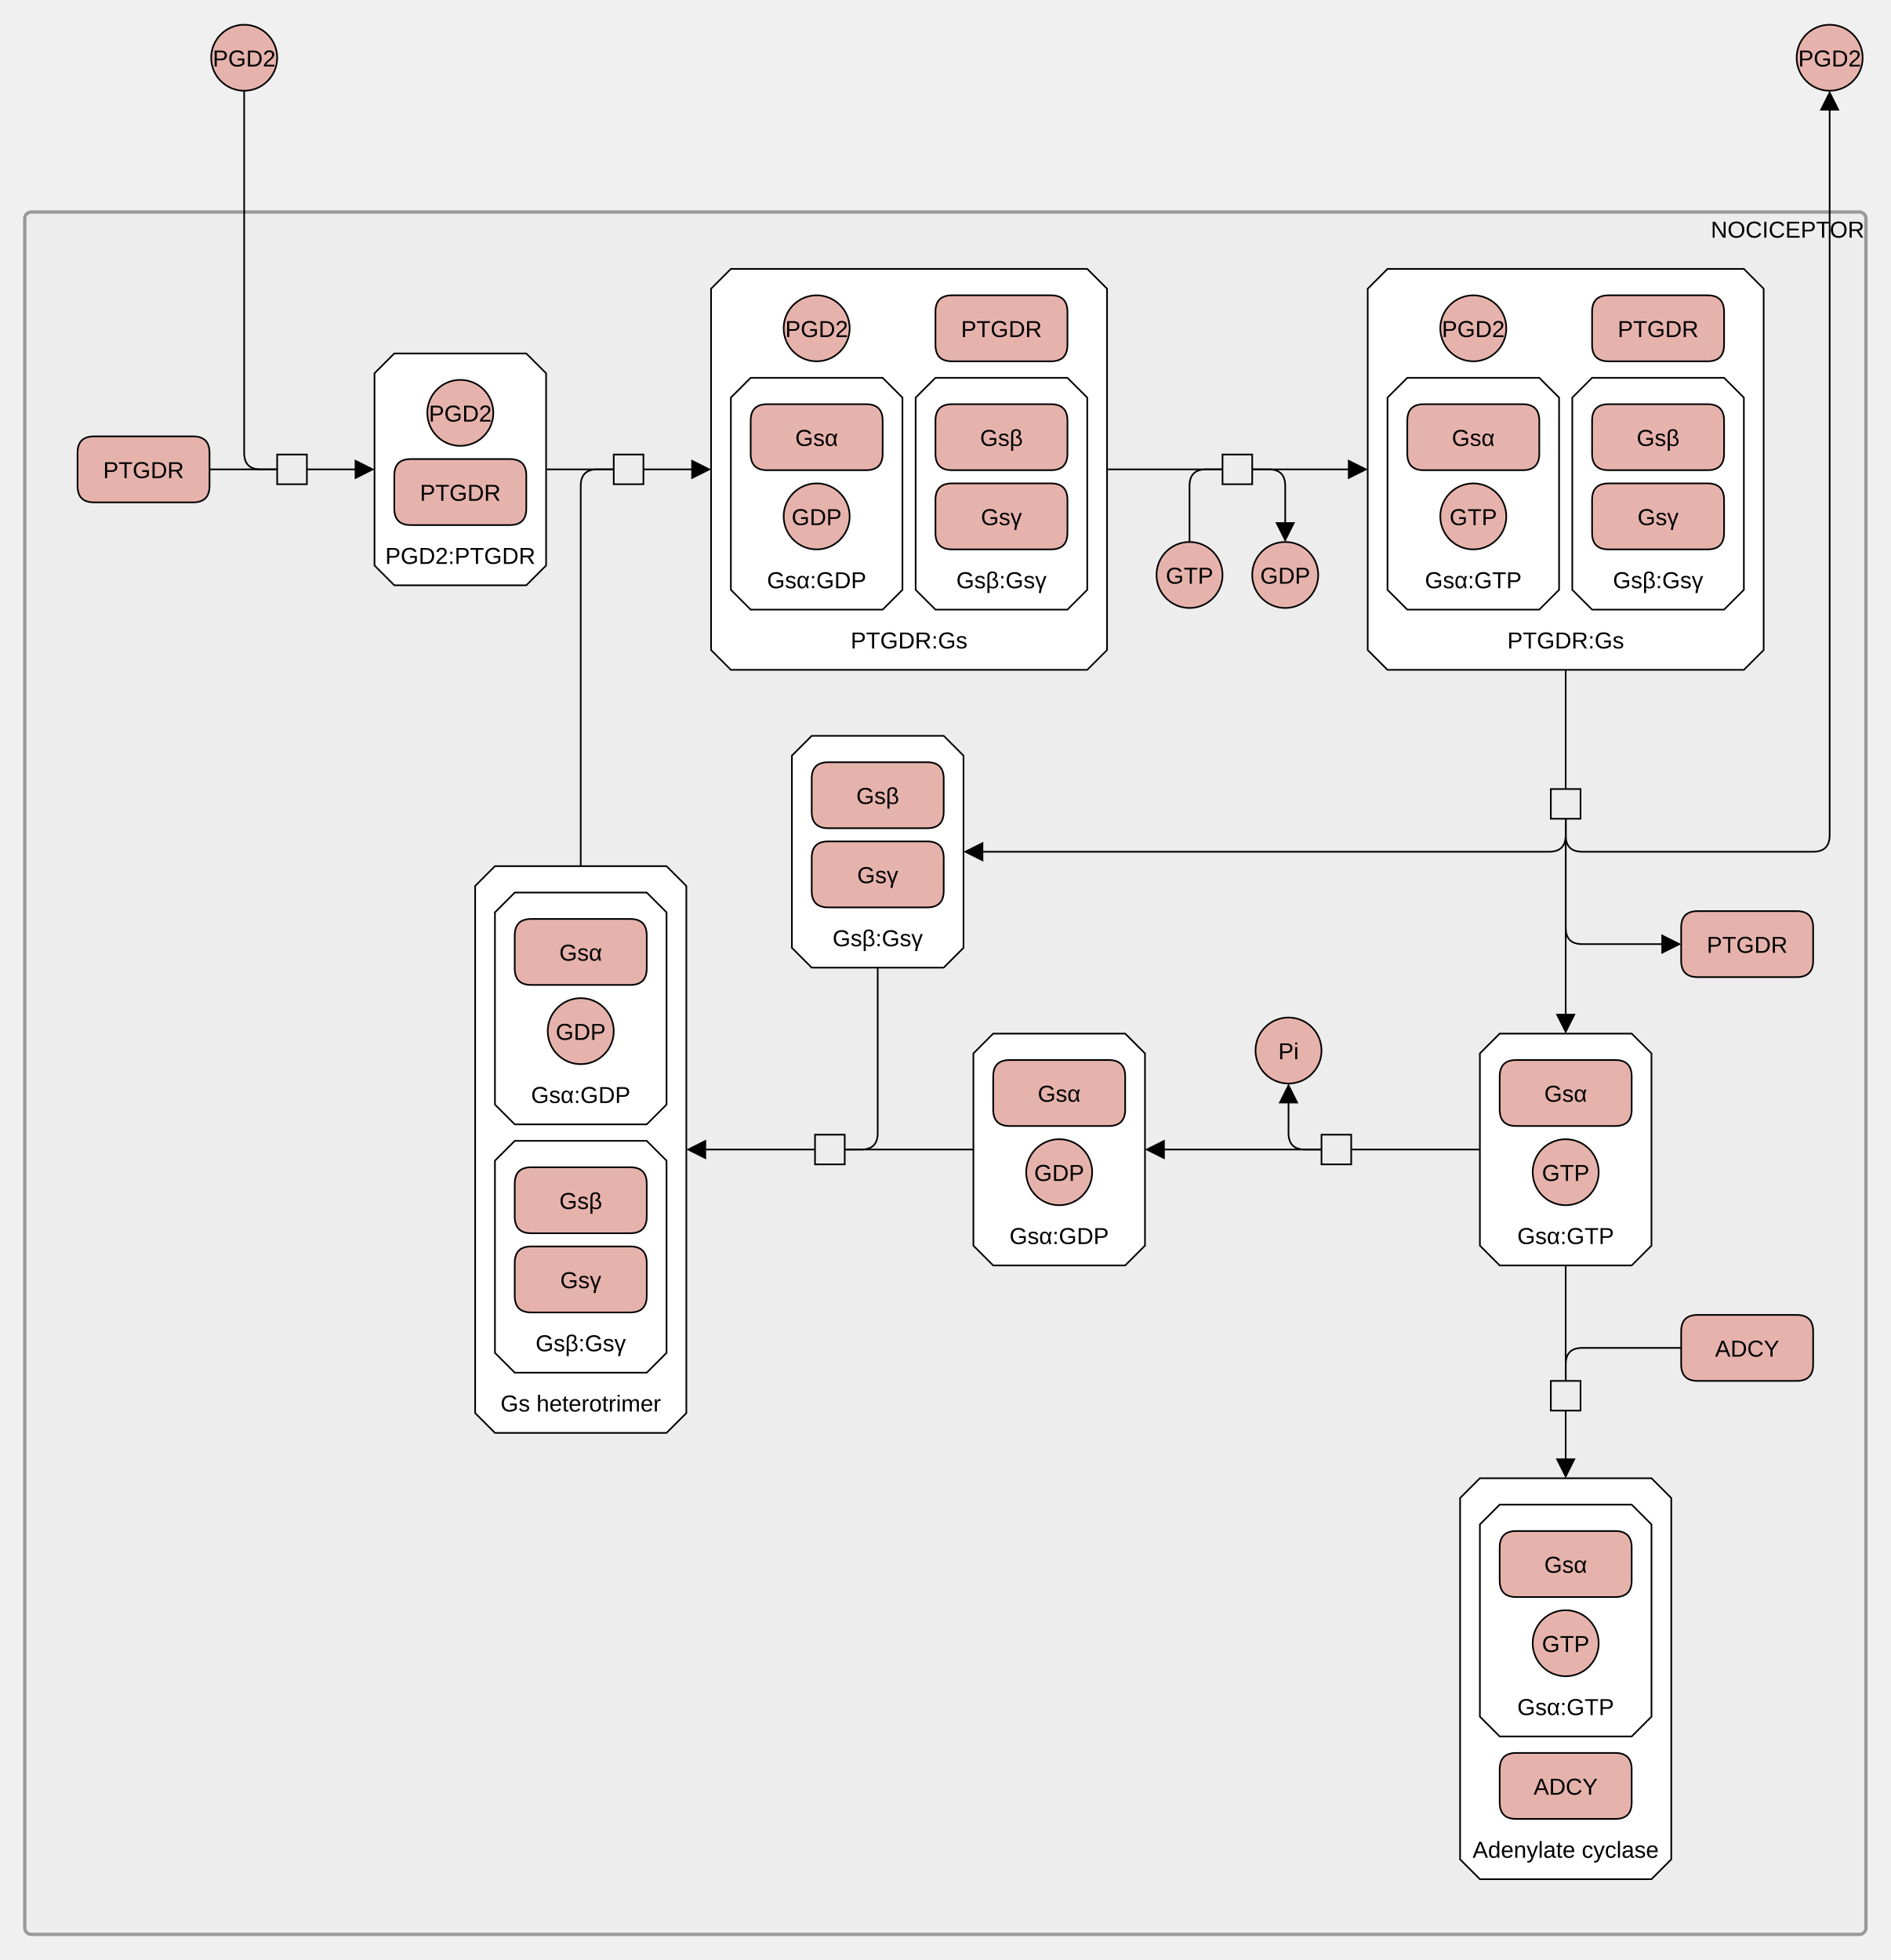
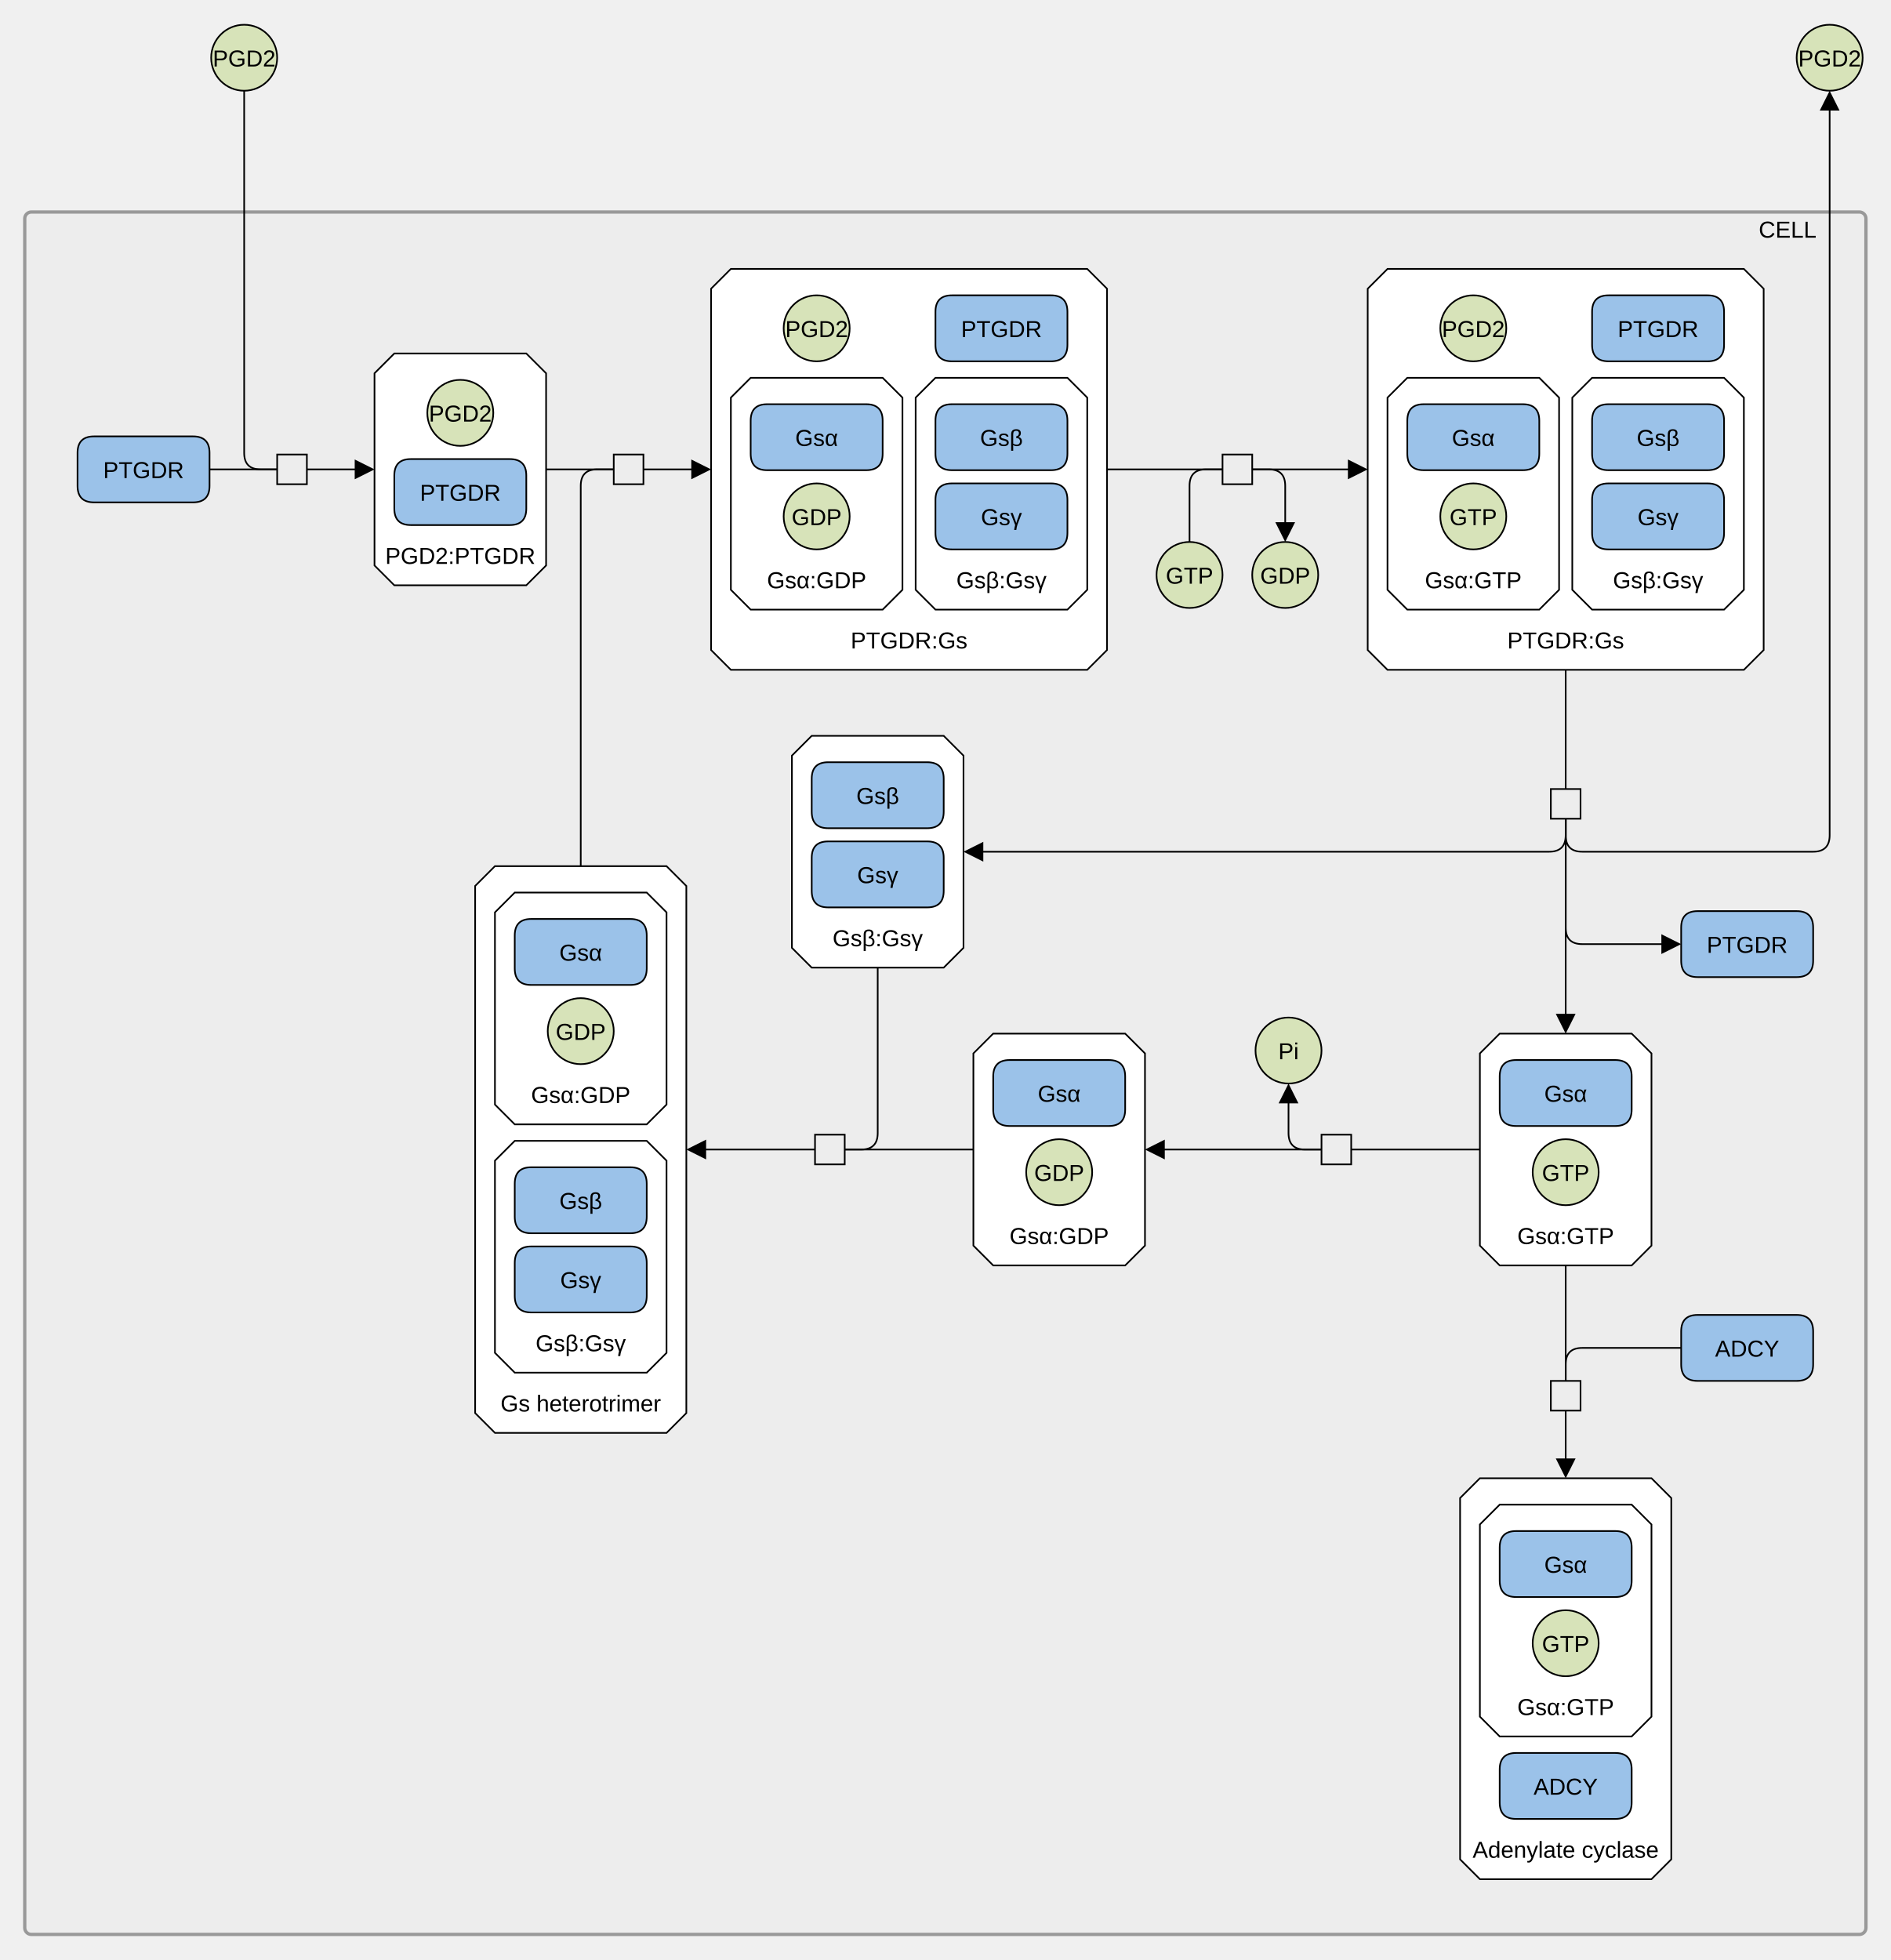
<svg xmlns="http://www.w3.org/2000/svg" width="1146" height="1188" viewBox="0 0 1146 1188" stroke-linecap="butt" stroke-miterlimit="10">
  <g transform="translate(-25,-25)">
    <path d="M40 157.5 C40 155.291 41.791 153.5 44 153.5 L1152 153.5 C1154.209 153.5 1156 155.291 1156 157.5 L1156 1193.5 C1156 1195.709 1154.209 1197.5 1152 1197.5 L44 1197.5 C41.791 1197.5 40 1195.709 40 1193.5 Z" fill="#999999" fill-opacity="0.031" stroke="none" />
    <path d="M40 157.5 C40 155.291 41.791 153.5 44 153.5 L1152 153.5 C1154.209 153.5 1156 155.291 1156 157.5 L1156 1193.5 C1156 1195.709 1154.209 1197.5 1152 1197.5 L44 1197.5 C41.791 1197.5 40 1195.709 40 1193.5 Z" fill="none" stroke="#999999" stroke-width="2" />
-     <text x="1108.5" y="169.041" text-anchor="middle" font-family="'Dialog', Arial, Helvetica, sans-serif" font-size="14" fill="#000000" stroke="none" xml:space="preserve">NOCICEPTOR</text>
+     <text x="1108.5" y="169.041" text-anchor="middle" font-family="'Dialog', Arial, Helvetica, sans-serif" font-size="14" fill="#000000" stroke="none" xml:space="preserve">CELL</text>
    <path d="M922 921 L1026 921 L1038 933 L1038 1152 L1026 1164 L922 1164 L910 1152 L910 933 Z" fill="#FFFFFF" stroke="none" />
    <path d="M922 921 L1026 921 L1038 933 L1038 1152 L1026 1164 L922 1164 L910 1152 L910 933 Z" fill="none" stroke="#000000" />
    <text x="974" y="1151.041" text-anchor="middle" font-family="'Dialog', Arial, Helvetica, sans-serif" font-size="14" fill="#000000" stroke="none" xml:space="preserve">Adenylate cyclase</text>
-     <path d="M934 1097.5 Q934 1087.5 944 1087.5 L1004 1087.5 Q1014 1087.5 1014 1097.5 L1014 1117.5 Q1014 1127.5 1004 1127.5 L944 1127.5 Q934 1127.5 934 1117.5 Z" fill="#E6B3AC" stroke="none" />
+     <path d="M934 1097.5 Q934 1087.5 944 1087.5 L1004 1087.5 Q1014 1087.5 1014 1097.5 L1014 1117.5 Q1014 1127.5 1004 1127.5 L944 1127.5 Q934 1127.5 934 1117.5 Z" fill="#9BC2E9" stroke="none" />
    <path d="M934 1097.5 Q934 1087.5 944 1087.5 L1004 1087.5 Q1014 1087.5 1014 1097.5 L1014 1117.5 Q1014 1127.5 1004 1127.5 L944 1127.5 Q934 1127.5 934 1117.5 Z" fill="none" stroke="#000000" />
    <text x="974" y="1112.791" text-anchor="middle" font-family="'Dialog', Arial, Helvetica, sans-serif" font-size="14" fill="#000000" stroke="none" xml:space="preserve">ADCY</text>
    <path d="M934 937 L1014 937 L1026 949 L1026 1065.5 L1014 1077.5 L934 1077.5 L922 1065.5 L922 949 Z" fill="#FFFFFF" stroke="none" />
    <path d="M934 937 L1014 937 L1026 949 L1026 1065.5 L1014 1077.5 L934 1077.5 L922 1065.5 L922 949 Z" fill="none" stroke="#000000" />
    <text x="974" y="1064.541" text-anchor="middle" font-family="'Dialog', Arial, Helvetica, sans-serif" font-size="14" fill="#000000" stroke="none" xml:space="preserve">Gsα:GTP</text>
-     <path d="M934 963 Q934 953 944 953 L1004 953 Q1014 953 1014 963 L1014 983 Q1014 993 1004 993 L944 993 Q934 993 934 983 Z" fill="#E6B3AC" stroke="none" />
+     <path d="M934 963 Q934 953 944 953 L1004 953 Q1014 953 1014 963 L1014 983 Q1014 993 1004 993 L944 993 Q934 993 934 983 Z" fill="#9BC2E9" stroke="none" />
    <path d="M934 963 Q934 953 944 953 L1004 953 Q1014 953 1014 963 L1014 983 Q1014 993 1004 993 L944 993 Q934 993 934 983 Z" fill="none" stroke="#000000" />
    <text x="974" y="978.291" text-anchor="middle" font-family="'Dialog', Arial, Helvetica, sans-serif" font-size="14" fill="#000000" stroke="none" xml:space="preserve">Gsα</text>
-     <path d="M954 1021 C954 1009.954 962.954 1001 974 1001 L974 1001 C985.046 1001 994 1009.954 994 1021 L994 1021 C994 1032.046 985.046 1041 974 1041 L974 1041 C962.954 1041 954 1032.046 954 1021 Z" fill="#E6B3AC" stroke="none" />
+     <path d="M954 1021 C954 1009.954 962.954 1001 974 1001 L974 1001 C985.046 1001 994 1009.954 994 1021 L994 1021 C994 1032.046 985.046 1041 974 1041 L974 1041 C962.954 1041 954 1032.046 954 1021 Z" fill="#D7E3B9" stroke="none" />
    <path d="M954 1021 C954 1009.954 962.954 1001 974 1001 L974 1001 C985.046 1001 994 1009.954 994 1021 L994 1021 C994 1032.046 985.046 1041 974 1041 L974 1041 C962.954 1041 954 1032.046 954 1021 Z" fill="none" stroke="#000000" />
    <text x="974" y="1026.291" text-anchor="middle" font-family="'Dialog', Arial, Helvetica, sans-serif" font-size="14" fill="#000000" stroke="none" xml:space="preserve">GTP</text>
    <path d="M468 188 L684 188 L696 200 L696 419 L684 431 L468 431 L456 419 L456 200 Z" fill="#FFFFFF" stroke="none" />
    <path d="M468 188 L684 188 L696 200 L696 419 L684 431 L468 431 L456 419 L456 200 Z" fill="none" stroke="#000000" />
    <text x="576" y="418.041" text-anchor="middle" font-family="'Dialog', Arial, Helvetica, sans-serif" font-size="14" fill="#000000" stroke="none" xml:space="preserve">PTGDR:Gs</text>
    <path d="M592 254 L672 254 L684 266 L684 382.5 L672 394.5 L592 394.5 L580 382.5 L580 266 Z" fill="#FFFFFF" stroke="none" />
    <path d="M592 254 L672 254 L684 266 L684 382.5 L672 394.5 L592 394.5 L580 382.5 L580 266 Z" fill="none" stroke="#000000" />
    <text x="632" y="381.541" text-anchor="middle" font-family="'Dialog', Arial, Helvetica, sans-serif" font-size="14" fill="#000000" stroke="none" xml:space="preserve">Gsβ:Gsγ</text>
-     <path d="M592 280 Q592 270 602 270 L662 270 Q672 270 672 280 L672 300 Q672 310 662 310 L602 310 Q592 310 592 300 Z" fill="#E6B3AC" stroke="none" />
+     <path d="M592 280 Q592 270 602 270 L662 270 Q672 270 672 280 L672 300 Q672 310 662 310 L602 310 Q592 310 592 300 Z" fill="#9BC2E9" stroke="none" />
    <path d="M592 280 Q592 270 602 270 L662 270 Q672 270 672 280 L672 300 Q672 310 662 310 L602 310 Q592 310 592 300 Z" fill="none" stroke="#000000" />
    <text x="632" y="295.291" text-anchor="middle" font-family="'Dialog', Arial, Helvetica, sans-serif" font-size="14" fill="#000000" stroke="none" xml:space="preserve">Gsβ</text>
-     <path d="M592 328 Q592 318 602 318 L662 318 Q672 318 672 328 L672 348 Q672 358 662 358 L602 358 Q592 358 592 348 Z" fill="#E6B3AC" stroke="none" />
+     <path d="M592 328 Q592 318 602 318 L662 318 Q672 318 672 328 L672 348 Q672 358 662 358 L602 358 Q592 358 592 348 Z" fill="#9BC2E9" stroke="none" />
    <path d="M592 328 Q592 318 602 318 L662 318 Q672 318 672 328 L672 348 Q672 358 662 358 L602 358 Q592 358 592 348 Z" fill="none" stroke="#000000" />
    <text x="632" y="343.291" text-anchor="middle" font-family="'Dialog', Arial, Helvetica, sans-serif" font-size="14" fill="#000000" stroke="none" xml:space="preserve">Gsγ</text>
    <path d="M480 254 L560 254 L572 266 L572 382.5 L560 394.5 L480 394.5 L468 382.5 L468 266 Z" fill="#FFFFFF" stroke="none" />
    <path d="M480 254 L560 254 L572 266 L572 382.5 L560 394.5 L480 394.5 L468 382.5 L468 266 Z" fill="none" stroke="#000000" />
    <text x="520" y="381.541" text-anchor="middle" font-family="'Dialog', Arial, Helvetica, sans-serif" font-size="14" fill="#000000" stroke="none" xml:space="preserve">Gsα:GDP</text>
-     <path d="M480 280 Q480 270 490 270 L550 270 Q560 270 560 280 L560 300 Q560 310 550 310 L490 310 Q480 310 480 300 Z" fill="#E6B3AC" stroke="none" />
+     <path d="M480 280 Q480 270 490 270 L550 270 Q560 270 560 280 L560 300 Q560 310 550 310 L490 310 Q480 310 480 300 Z" fill="#9BC2E9" stroke="none" />
    <path d="M480 280 Q480 270 490 270 L550 270 Q560 270 560 280 L560 300 Q560 310 550 310 L490 310 Q480 310 480 300 Z" fill="none" stroke="#000000" />
    <text x="520" y="295.291" text-anchor="middle" font-family="'Dialog', Arial, Helvetica, sans-serif" font-size="14" fill="#000000" stroke="none" xml:space="preserve">Gsα</text>
-     <path d="M500 338 C500 326.954 508.954 318 520 318 L520 318 C531.046 318 540 326.954 540 338 L540 338 C540 349.046 531.046 358 520 358 L520 358 C508.954 358 500 349.046 500 338 Z" fill="#E6B3AC" stroke="none" />
+     <path d="M500 338 C500 326.954 508.954 318 520 318 L520 318 C531.046 318 540 326.954 540 338 L540 338 C540 349.046 531.046 358 520 358 L520 358 C508.954 358 500 349.046 500 338 Z" fill="#D7E3B9" stroke="none" />
    <path d="M500 338 C500 326.954 508.954 318 520 318 L520 318 C531.046 318 540 326.954 540 338 L540 338 C540 349.046 531.046 358 520 358 L520 358 C508.954 358 500 349.046 500 338 Z" fill="none" stroke="#000000" />
    <text x="520" y="343.291" text-anchor="middle" font-family="'Dialog', Arial, Helvetica, sans-serif" font-size="14" fill="#000000" stroke="none" xml:space="preserve">GDP</text>
-     <path d="M500 224 C500 212.954 508.954 204 520 204 L520 204 C531.046 204 540 212.954 540 224 L540 224 C540 235.046 531.046 244 520 244 L520 244 C508.954 244 500 235.046 500 224 Z" fill="#E6B3AC" stroke="none" />
+     <path d="M500 224 C500 212.954 508.954 204 520 204 L520 204 C531.046 204 540 212.954 540 224 L540 224 C540 235.046 531.046 244 520 244 L520 244 C508.954 244 500 235.046 500 224 Z" fill="#D7E3B9" stroke="none" />
    <path d="M500 224 C500 212.954 508.954 204 520 204 L520 204 C531.046 204 540 212.954 540 224 L540 224 C540 235.046 531.046 244 520 244 L520 244 C508.954 244 500 235.046 500 224 Z" fill="none" stroke="#000000" />
    <text x="520" y="229.291" text-anchor="middle" font-family="'Dialog', Arial, Helvetica, sans-serif" font-size="14" fill="#000000" stroke="none" xml:space="preserve">PGD2</text>
-     <path d="M592 214 Q592 204 602 204 L662 204 Q672 204 672 214 L672 234 Q672 244 662 244 L602 244 Q592 244 592 234 Z" fill="#E6B3AC" stroke="none" />
+     <path d="M592 214 Q592 204 602 204 L662 204 Q672 204 672 214 L672 234 Q672 244 662 244 L602 244 Q592 244 592 234 Z" fill="#9BC2E9" stroke="none" />
    <path d="M592 214 Q592 204 602 204 L662 204 Q672 204 672 214 L672 234 Q672 244 662 244 L602 244 Q592 244 592 234 Z" fill="none" stroke="#000000" />
    <text x="632" y="229.291" text-anchor="middle" font-family="'Dialog', Arial, Helvetica, sans-serif" font-size="14" fill="#000000" stroke="none" xml:space="preserve">PTGDR</text>
    <path d="M866 188 L1082 188 L1094 200 L1094 419 L1082 431 L866 431 L854 419 L854 200 Z" fill="#FFFFFF" stroke="none" />
    <path d="M866 188 L1082 188 L1094 200 L1094 419 L1082 431 L866 431 L854 419 L854 200 Z" fill="none" stroke="#000000" />
    <text x="974" y="418.041" text-anchor="middle" font-family="'Dialog', Arial, Helvetica, sans-serif" font-size="14" fill="#000000" stroke="none" xml:space="preserve">PTGDR:Gs</text>
    <path d="M990 254 L1070 254 L1082 266 L1082 382.5 L1070 394.5 L990 394.5 L978 382.5 L978 266 Z" fill="#FFFFFF" stroke="none" />
    <path d="M990 254 L1070 254 L1082 266 L1082 382.5 L1070 394.5 L990 394.5 L978 382.5 L978 266 Z" fill="none" stroke="#000000" />
    <text x="1030" y="381.541" text-anchor="middle" font-family="'Dialog', Arial, Helvetica, sans-serif" font-size="14" fill="#000000" stroke="none" xml:space="preserve">Gsβ:Gsγ</text>
-     <path d="M990 280 Q990 270 1000 270 L1060 270 Q1070 270 1070 280 L1070 300 Q1070 310 1060 310 L1000 310 Q990 310 990 300 Z" fill="#E6B3AC" stroke="none" />
+     <path d="M990 280 Q990 270 1000 270 L1060 270 Q1070 270 1070 280 L1070 300 Q1070 310 1060 310 L1000 310 Q990 310 990 300 Z" fill="#9BC2E9" stroke="none" />
    <path d="M990 280 Q990 270 1000 270 L1060 270 Q1070 270 1070 280 L1070 300 Q1070 310 1060 310 L1000 310 Q990 310 990 300 Z" fill="none" stroke="#000000" />
    <text x="1030" y="295.291" text-anchor="middle" font-family="'Dialog', Arial, Helvetica, sans-serif" font-size="14" fill="#000000" stroke="none" xml:space="preserve">Gsβ</text>
-     <path d="M990 328 Q990 318 1000 318 L1060 318 Q1070 318 1070 328 L1070 348 Q1070 358 1060 358 L1000 358 Q990 358 990 348 Z" fill="#E6B3AC" stroke="none" />
+     <path d="M990 328 Q990 318 1000 318 L1060 318 Q1070 318 1070 328 L1070 348 Q1070 358 1060 358 L1000 358 Q990 358 990 348 Z" fill="#9BC2E9" stroke="none" />
    <path d="M990 328 Q990 318 1000 318 L1060 318 Q1070 318 1070 328 L1070 348 Q1070 358 1060 358 L1000 358 Q990 358 990 348 Z" fill="none" stroke="#000000" />
    <text x="1030" y="343.291" text-anchor="middle" font-family="'Dialog', Arial, Helvetica, sans-serif" font-size="14" fill="#000000" stroke="none" xml:space="preserve">Gsγ</text>
    <path d="M878 254 L958 254 L970 266 L970 382.5 L958 394.5 L878 394.5 L866 382.5 L866 266 Z" fill="#FFFFFF" stroke="none" />
    <path d="M878 254 L958 254 L970 266 L970 382.5 L958 394.5 L878 394.5 L866 382.5 L866 266 Z" fill="none" stroke="#000000" />
    <text x="918" y="381.541" text-anchor="middle" font-family="'Dialog', Arial, Helvetica, sans-serif" font-size="14" fill="#000000" stroke="none" xml:space="preserve">Gsα:GTP</text>
-     <path d="M878 280 Q878 270 888 270 L948 270 Q958 270 958 280 L958 300 Q958 310 948 310 L888 310 Q878 310 878 300 Z" fill="#E6B3AC" stroke="none" />
+     <path d="M878 280 Q878 270 888 270 L948 270 Q958 270 958 280 L958 300 Q958 310 948 310 L888 310 Q878 310 878 300 Z" fill="#9BC2E9" stroke="none" />
    <path d="M878 280 Q878 270 888 270 L948 270 Q958 270 958 280 L958 300 Q958 310 948 310 L888 310 Q878 310 878 300 Z" fill="none" stroke="#000000" />
    <text x="918" y="295.291" text-anchor="middle" font-family="'Dialog', Arial, Helvetica, sans-serif" font-size="14" fill="#000000" stroke="none" xml:space="preserve">Gsα</text>
-     <path d="M898 338 C898 326.954 906.954 318 918 318 L918 318 C929.046 318 938 326.954 938 338 L938 338 C938 349.046 929.046 358 918 358 L918 358 C906.954 358 898 349.046 898 338 Z" fill="#E6B3AC" stroke="none" />
+     <path d="M898 338 C898 326.954 906.954 318 918 318 L918 318 C929.046 318 938 326.954 938 338 L938 338 C938 349.046 929.046 358 918 358 L918 358 C906.954 358 898 349.046 898 338 Z" fill="#D7E3B9" stroke="none" />
    <path d="M898 338 C898 326.954 906.954 318 918 318 L918 318 C929.046 318 938 326.954 938 338 L938 338 C938 349.046 929.046 358 918 358 L918 358 C906.954 358 898 349.046 898 338 Z" fill="none" stroke="#000000" />
    <text x="918" y="343.291" text-anchor="middle" font-family="'Dialog', Arial, Helvetica, sans-serif" font-size="14" fill="#000000" stroke="none" xml:space="preserve">GTP</text>
-     <path d="M898 224 C898 212.954 906.954 204 918 204 L918 204 C929.046 204 938 212.954 938 224 L938 224 C938 235.046 929.046 244 918 244 L918 244 C906.954 244 898 235.046 898 224 Z" fill="#E6B3AC" stroke="none" />
+     <path d="M898 224 C898 212.954 906.954 204 918 204 L918 204 C929.046 204 938 212.954 938 224 L938 224 C938 235.046 929.046 244 918 244 L918 244 C906.954 244 898 235.046 898 224 Z" fill="#D7E3B9" stroke="none" />
    <path d="M898 224 C898 212.954 906.954 204 918 204 L918 204 C929.046 204 938 212.954 938 224 L938 224 C938 235.046 929.046 244 918 244 L918 244 C906.954 244 898 235.046 898 224 Z" fill="none" stroke="#000000" />
    <text x="918" y="229.291" text-anchor="middle" font-family="'Dialog', Arial, Helvetica, sans-serif" font-size="14" fill="#000000" stroke="none" xml:space="preserve">PGD2</text>
-     <path d="M990 214 Q990 204 1000 204 L1060 204 Q1070 204 1070 214 L1070 234 Q1070 244 1060 244 L1000 244 Q990 244 990 234 Z" fill="#E6B3AC" stroke="none" />
+     <path d="M990 214 Q990 204 1000 204 L1060 204 Q1070 204 1070 214 L1070 234 Q1070 244 1060 244 L1000 244 Q990 244 990 234 Z" fill="#9BC2E9" stroke="none" />
    <path d="M990 214 Q990 204 1000 204 L1060 204 Q1070 204 1070 214 L1070 234 Q1070 244 1060 244 L1000 244 Q990 244 990 234 Z" fill="none" stroke="#000000" />
    <text x="1030" y="229.291" text-anchor="middle" font-family="'Dialog', Arial, Helvetica, sans-serif" font-size="14" fill="#000000" stroke="none" xml:space="preserve">PTGDR</text>
    <path d="M264 239.25 L344 239.25 L356 251.25 L356 367.75 L344 379.75 L264 379.75 L252 367.75 L252 251.25 Z" fill="#FFFFFF" stroke="none" />
    <path d="M264 239.25 L344 239.25 L356 251.25 L356 367.75 L344 379.75 L264 379.75 L252 367.75 L252 251.25 Z" fill="none" stroke="#000000" />
    <text x="304" y="366.791" text-anchor="middle" font-family="'Dialog', Arial, Helvetica, sans-serif" font-size="14" fill="#000000" stroke="none" xml:space="preserve">PGD2:PTGDR</text>
-     <path d="M264 313.25 Q264 303.25 274 303.25 L334 303.25 Q344 303.25 344 313.25 L344 333.25 Q344 343.25 334 343.25 L274 343.25 Q264 343.25 264 333.25 Z" fill="#E6B3AC" stroke="none" />
+     <path d="M264 313.25 Q264 303.25 274 303.25 L334 303.25 Q344 303.25 344 313.25 L344 333.25 Q344 343.25 334 343.25 L274 343.25 Q264 343.25 264 333.25 Z" fill="#9BC2E9" stroke="none" />
    <path d="M264 313.25 Q264 303.25 274 303.25 L334 303.25 Q344 303.25 344 313.25 L344 333.25 Q344 343.25 334 343.25 L274 343.25 Q264 343.25 264 333.25 Z" fill="none" stroke="#000000" />
    <text x="304" y="328.541" text-anchor="middle" font-family="'Dialog', Arial, Helvetica, sans-serif" font-size="14" fill="#000000" stroke="none" xml:space="preserve">PTGDR</text>
-     <path d="M284 275.25 C284 264.204 292.954 255.25 304 255.25 L304 255.25 C315.046 255.25 324 264.204 324 275.25 L324 275.25 C324 286.296 315.046 295.25 304 295.25 L304 295.25 C292.954 295.25 284 286.296 284 275.25 Z" fill="#E6B3AC" stroke="none" />
+     <path d="M284 275.25 C284 264.204 292.954 255.25 304 255.25 L304 255.25 C315.046 255.25 324 264.204 324 275.25 L324 275.25 C324 286.296 315.046 295.25 304 295.25 L304 295.25 C292.954 295.25 284 286.296 284 275.25 Z" fill="#D7E3B9" stroke="none" />
    <path d="M284 275.25 C284 264.204 292.954 255.25 304 255.25 L304 255.25 C315.046 255.25 324 264.204 324 275.25 L324 275.25 C324 286.296 315.046 295.25 304 295.25 L304 295.25 C292.954 295.25 284 286.296 284 275.25 Z" fill="none" stroke="#000000" />
    <text x="304" y="280.541" text-anchor="middle" font-family="'Dialog', Arial, Helvetica, sans-serif" font-size="14" fill="#000000" stroke="none" xml:space="preserve">PGD2</text>
    <path d="M517 471 L597 471 L609 483 L609 599.5 L597 611.5 L517 611.5 L505 599.5 L505 483 Z" fill="#FFFFFF" stroke="none" />
    <path d="M517 471 L597 471 L609 483 L609 599.5 L597 611.5 L517 611.5 L505 599.5 L505 483 Z" fill="none" stroke="#000000" />
    <text x="557" y="598.541" text-anchor="middle" font-family="'Dialog', Arial, Helvetica, sans-serif" font-size="14" fill="#000000" stroke="none" xml:space="preserve">Gsβ:Gsγ</text>
-     <path d="M517 497 Q517 487 527 487 L587 487 Q597 487 597 497 L597 517 Q597 527 587 527 L527 527 Q517 527 517 517 Z" fill="#E6B3AC" stroke="none" />
+     <path d="M517 497 Q517 487 527 487 L587 487 Q597 487 597 497 L597 517 Q597 527 587 527 L527 527 Q517 527 517 517 Z" fill="#9BC2E9" stroke="none" />
    <path d="M517 497 Q517 487 527 487 L587 487 Q597 487 597 497 L597 517 Q597 527 587 527 L527 527 Q517 527 517 517 Z" fill="none" stroke="#000000" />
    <text x="557" y="512.291" text-anchor="middle" font-family="'Dialog', Arial, Helvetica, sans-serif" font-size="14" fill="#000000" stroke="none" xml:space="preserve">Gsβ</text>
-     <path d="M517 545 Q517 535 527 535 L587 535 Q597 535 597 545 L597 565 Q597 575 587 575 L527 575 Q517 575 517 565 Z" fill="#E6B3AC" stroke="none" />
+     <path d="M517 545 Q517 535 527 535 L587 535 Q597 535 597 545 L597 565 Q597 575 587 575 L527 575 Q517 575 517 565 Z" fill="#9BC2E9" stroke="none" />
    <path d="M517 545 Q517 535 527 535 L587 535 Q597 535 597 545 L597 565 Q597 575 587 575 L527 575 Q517 575 517 565 Z" fill="none" stroke="#000000" />
    <text x="557" y="560.291" text-anchor="middle" font-family="'Dialog', Arial, Helvetica, sans-serif" font-size="14" fill="#000000" stroke="none" xml:space="preserve">Gsγ</text>
    <path d="M325 550 L429 550 L441 562 L441 881.5 L429 893.5 L325 893.5 L313 881.5 L313 562 Z" fill="#FFFFFF" stroke="none" />
    <path d="M325 550 L429 550 L441 562 L441 881.5 L429 893.5 L325 893.5 L313 881.5 L313 562 Z" fill="none" stroke="#000000" />
    <text x="377" y="880.541" text-anchor="middle" font-family="'Dialog', Arial, Helvetica, sans-serif" font-size="14" fill="#000000" stroke="none" xml:space="preserve">Gs heterotrimer</text>
    <path d="M337 716.5 L417 716.5 L429 728.5 L429 845 L417 857 L337 857 L325 845 L325 728.5 Z" fill="#FFFFFF" stroke="none" />
    <path d="M337 716.5 L417 716.5 L429 728.5 L429 845 L417 857 L337 857 L325 845 L325 728.5 Z" fill="none" stroke="#000000" />
    <text x="377" y="844.041" text-anchor="middle" font-family="'Dialog', Arial, Helvetica, sans-serif" font-size="14" fill="#000000" stroke="none" xml:space="preserve">Gsβ:Gsγ</text>
-     <path d="M337 742.5 Q337 732.5 347 732.5 L407 732.5 Q417 732.5 417 742.5 L417 762.5 Q417 772.5 407 772.5 L347 772.5 Q337 772.5 337 762.5 Z" fill="#E6B3AC" stroke="none" />
+     <path d="M337 742.5 Q337 732.5 347 732.5 L407 732.5 Q417 732.5 417 742.5 L417 762.5 Q417 772.5 407 772.5 L347 772.5 Q337 772.5 337 762.5 Z" fill="#9BC2E9" stroke="none" />
    <path d="M337 742.5 Q337 732.5 347 732.5 L407 732.5 Q417 732.5 417 742.5 L417 762.5 Q417 772.5 407 772.5 L347 772.5 Q337 772.5 337 762.5 Z" fill="none" stroke="#000000" />
    <text x="377" y="757.791" text-anchor="middle" font-family="'Dialog', Arial, Helvetica, sans-serif" font-size="14" fill="#000000" stroke="none" xml:space="preserve">Gsβ</text>
-     <path d="M337 790.5 Q337 780.5 347 780.5 L407 780.5 Q417 780.5 417 790.5 L417 810.5 Q417 820.5 407 820.5 L347 820.5 Q337 820.5 337 810.5 Z" fill="#E6B3AC" stroke="none" />
+     <path d="M337 790.5 Q337 780.5 347 780.5 L407 780.5 Q417 780.5 417 790.5 L417 810.5 Q417 820.5 407 820.5 L347 820.5 Q337 820.5 337 810.5 Z" fill="#9BC2E9" stroke="none" />
    <path d="M337 790.5 Q337 780.5 347 780.5 L407 780.5 Q417 780.5 417 790.5 L417 810.5 Q417 820.5 407 820.5 L347 820.5 Q337 820.5 337 810.5 Z" fill="none" stroke="#000000" />
    <text x="377" y="805.791" text-anchor="middle" font-family="'Dialog', Arial, Helvetica, sans-serif" font-size="14" fill="#000000" stroke="none" xml:space="preserve">Gsγ</text>
    <path d="M337 566 L417 566 L429 578 L429 694.5 L417 706.5 L337 706.5 L325 694.5 L325 578 Z" fill="#FFFFFF" stroke="none" />
    <path d="M337 566 L417 566 L429 578 L429 694.5 L417 706.5 L337 706.5 L325 694.5 L325 578 Z" fill="none" stroke="#000000" />
    <text x="377" y="693.541" text-anchor="middle" font-family="'Dialog', Arial, Helvetica, sans-serif" font-size="14" fill="#000000" stroke="none" xml:space="preserve">Gsα:GDP</text>
-     <path d="M337 592 Q337 582 347 582 L407 582 Q417 582 417 592 L417 612 Q417 622 407 622 L347 622 Q337 622 337 612 Z" fill="#E6B3AC" stroke="none" />
+     <path d="M337 592 Q337 582 347 582 L407 582 Q417 582 417 592 L417 612 Q417 622 407 622 L347 622 Q337 622 337 612 Z" fill="#9BC2E9" stroke="none" />
    <path d="M337 592 Q337 582 347 582 L407 582 Q417 582 417 592 L417 612 Q417 622 407 622 L347 622 Q337 622 337 612 Z" fill="none" stroke="#000000" />
    <text x="377" y="607.291" text-anchor="middle" font-family="'Dialog', Arial, Helvetica, sans-serif" font-size="14" fill="#000000" stroke="none" xml:space="preserve">Gsα</text>
-     <path d="M357 650 C357 638.954 365.954 630 377 630 L377 630 C388.046 630 397 638.954 397 650 L397 650 C397 661.046 388.046 670 377 670 L377 670 C365.954 670 357 661.046 357 650 Z" fill="#E6B3AC" stroke="none" />
+     <path d="M357 650 C357 638.954 365.954 630 377 630 L377 630 C388.046 630 397 638.954 397 650 L397 650 C397 661.046 388.046 670 377 670 L377 670 C365.954 670 357 661.046 357 650 Z" fill="#D7E3B9" stroke="none" />
    <path d="M357 650 C357 638.954 365.954 630 377 630 L377 630 C388.046 630 397 638.954 397 650 L397 650 C397 661.046 388.046 670 377 670 L377 670 C365.954 670 357 661.046 357 650 Z" fill="none" stroke="#000000" />
    <text x="377" y="655.291" text-anchor="middle" font-family="'Dialog', Arial, Helvetica, sans-serif" font-size="14" fill="#000000" stroke="none" xml:space="preserve">GDP</text>
-     <path d="M72 299.5 Q72 289.5 82 289.5 L142 289.5 Q152 289.5 152 299.5 L152 319.5 Q152 329.5 142 329.5 L82 329.5 Q72 329.5 72 319.5 Z" fill="#E6B3AC" stroke="none" />
+     <path d="M72 299.5 Q72 289.5 82 289.5 L142 289.5 Q152 289.5 152 299.5 L152 319.5 Q152 329.5 142 329.5 L82 329.5 Q72 329.5 72 319.5 Z" fill="#9BC2E9" stroke="none" />
    <path d="M72 299.5 Q72 289.5 82 289.5 L142 289.5 Q152 289.5 152 299.5 L152 319.5 Q152 329.5 142 329.5 L82 329.5 Q72 329.5 72 319.5 Z" fill="none" stroke="#000000" />
    <text x="112" y="314.791" text-anchor="middle" font-family="'Dialog', Arial, Helvetica, sans-serif" font-size="14" fill="#000000" stroke="none" xml:space="preserve">PTGDR</text>
-     <path d="M784 373.5 C784 362.454 792.954 353.5 804 353.5 L804 353.5 C815.046 353.5 824 362.454 824 373.5 L824 373.5 C824 384.546 815.046 393.5 804 393.5 L804 393.5 C792.954 393.5 784 384.546 784 373.5 Z" fill="#E6B3AC" stroke="none" />
+     <path d="M784 373.5 C784 362.454 792.954 353.5 804 353.5 L804 353.5 C815.046 353.5 824 362.454 824 373.5 L824 373.5 C824 384.546 815.046 393.5 804 393.5 L804 393.5 C792.954 393.5 784 384.546 784 373.5 Z" fill="#D7E3B9" stroke="none" />
    <path d="M784 373.5 C784 362.454 792.954 353.5 804 353.5 L804 353.5 C815.046 353.5 824 362.454 824 373.5 L824 373.5 C824 384.546 815.046 393.5 804 393.5 L804 393.5 C792.954 393.5 784 384.546 784 373.5 Z" fill="none" stroke="#000000" />
    <text x="804" y="378.791" text-anchor="middle" font-family="'Dialog', Arial, Helvetica, sans-serif" font-size="14" fill="#000000" stroke="none" xml:space="preserve">GDP</text>
-     <path d="M726 373.5 C726 362.454 734.954 353.5 746 353.5 L746 353.5 C757.046 353.5 766 362.454 766 373.5 L766 373.5 C766 384.546 757.046 393.5 746 393.5 L746 393.5 C734.954 393.5 726 384.546 726 373.5 Z" fill="#E6B3AC" stroke="none" />
+     <path d="M726 373.5 C726 362.454 734.954 353.5 746 353.5 L746 353.5 C757.046 353.5 766 362.454 766 373.5 L766 373.5 C766 384.546 757.046 393.5 746 393.5 L746 393.5 C734.954 393.5 726 384.546 726 373.5 Z" fill="#D7E3B9" stroke="none" />
    <path d="M726 373.5 C726 362.454 734.954 353.5 746 353.5 L746 353.5 C757.046 353.5 766 362.454 766 373.5 L766 373.5 C766 384.546 757.046 393.5 746 393.5 L746 393.5 C734.954 393.5 726 384.546 726 373.5 Z" fill="none" stroke="#000000" />
    <text x="746" y="378.791" text-anchor="middle" font-family="'Dialog', Arial, Helvetica, sans-serif" font-size="14" fill="#000000" stroke="none" xml:space="preserve">GTP</text>
-     <path d="M786 661.75 C786 650.704 794.954 641.75 806 641.75 L806 641.75 C817.046 641.75 826 650.704 826 661.75 L826 661.75 C826 672.796 817.046 681.75 806 681.75 L806 681.75 C794.954 681.75 786 672.796 786 661.75 Z" fill="#E6B3AC" stroke="none" />
+     <path d="M786 661.75 C786 650.704 794.954 641.75 806 641.75 L806 641.75 C817.046 641.75 826 650.704 826 661.75 L826 661.75 C826 672.796 817.046 681.75 806 681.75 L806 681.75 C794.954 681.75 786 672.796 786 661.75 Z" fill="#D7E3B9" stroke="none" />
    <path d="M786 661.75 C786 650.704 794.954 641.75 806 641.75 L806 641.75 C817.046 641.75 826 650.704 826 661.75 L826 661.75 C826 672.796 817.046 681.75 806 681.75 L806 681.75 C794.954 681.75 786 672.796 786 661.75 Z" fill="none" stroke="#000000" />
    <text x="806" y="667.041" text-anchor="middle" font-family="'Dialog', Arial, Helvetica, sans-serif" font-size="14" fill="#000000" stroke="none" xml:space="preserve">Pi</text>
    <path d="M627 651.5 L707 651.5 L719 663.5 L719 780 L707 792 L627 792 L615 780 L615 663.5 Z" fill="#FFFFFF" stroke="none" />
    <path d="M627 651.5 L707 651.5 L719 663.5 L719 780 L707 792 L627 792 L615 780 L615 663.5 Z" fill="none" stroke="#000000" />
    <text x="667" y="779.041" text-anchor="middle" font-family="'Dialog', Arial, Helvetica, sans-serif" font-size="14" fill="#000000" stroke="none" xml:space="preserve">Gsα:GDP</text>
-     <path d="M627 677.5 Q627 667.5 637 667.5 L697 667.5 Q707 667.5 707 677.5 L707 697.5 Q707 707.5 697 707.5 L637 707.5 Q627 707.5 627 697.5 Z" fill="#E6B3AC" stroke="none" />
+     <path d="M627 677.5 Q627 667.5 637 667.5 L697 667.5 Q707 667.5 707 677.5 L707 697.5 Q707 707.5 697 707.5 L637 707.5 Q627 707.5 627 697.5 Z" fill="#9BC2E9" stroke="none" />
    <path d="M627 677.5 Q627 667.5 637 667.5 L697 667.5 Q707 667.5 707 677.5 L707 697.5 Q707 707.5 697 707.5 L637 707.5 Q627 707.5 627 697.5 Z" fill="none" stroke="#000000" />
    <text x="667" y="692.791" text-anchor="middle" font-family="'Dialog', Arial, Helvetica, sans-serif" font-size="14" fill="#000000" stroke="none" xml:space="preserve">Gsα</text>
-     <path d="M647 735.5 C647 724.454 655.954 715.5 667 715.5 L667 715.5 C678.046 715.5 687 724.454 687 735.5 L687 735.5 C687 746.546 678.046 755.5 667 755.5 L667 755.5 C655.954 755.5 647 746.546 647 735.5 Z" fill="#E6B3AC" stroke="none" />
+     <path d="M647 735.5 C647 724.454 655.954 715.5 667 715.5 L667 715.5 C678.046 715.5 687 724.454 687 735.5 L687 735.5 C687 746.546 678.046 755.5 667 755.5 L667 755.5 C655.954 755.5 647 746.546 647 735.5 Z" fill="#D7E3B9" stroke="none" />
    <path d="M647 735.5 C647 724.454 655.954 715.5 667 715.5 L667 715.5 C678.046 715.5 687 724.454 687 735.5 L687 735.5 C687 746.546 678.046 755.5 667 755.5 L667 755.5 C655.954 755.5 647 746.546 647 735.5 Z" fill="none" stroke="#000000" />
    <text x="667" y="740.791" text-anchor="middle" font-family="'Dialog', Arial, Helvetica, sans-serif" font-size="14" fill="#000000" stroke="none" xml:space="preserve">GDP</text>
    <path d="M934 651.5 L1014 651.5 L1026 663.5 L1026 780 L1014 792 L934 792 L922 780 L922 663.5 Z" fill="#FFFFFF" stroke="none" />
    <path d="M934 651.5 L1014 651.5 L1026 663.5 L1026 780 L1014 792 L934 792 L922 780 L922 663.5 Z" fill="none" stroke="#000000" />
    <text x="974" y="779.041" text-anchor="middle" font-family="'Dialog', Arial, Helvetica, sans-serif" font-size="14" fill="#000000" stroke="none" xml:space="preserve">Gsα:GTP</text>
-     <path d="M934 677.5 Q934 667.5 944 667.5 L1004 667.5 Q1014 667.5 1014 677.5 L1014 697.5 Q1014 707.5 1004 707.5 L944 707.5 Q934 707.5 934 697.5 Z" fill="#E6B3AC" stroke="none" />
+     <path d="M934 677.5 Q934 667.5 944 667.5 L1004 667.5 Q1014 667.5 1014 677.5 L1014 697.5 Q1014 707.5 1004 707.5 L944 707.5 Q934 707.5 934 697.5 Z" fill="#9BC2E9" stroke="none" />
    <path d="M934 677.5 Q934 667.5 944 667.5 L1004 667.5 Q1014 667.5 1014 677.5 L1014 697.5 Q1014 707.5 1004 707.5 L944 707.5 Q934 707.5 934 697.5 Z" fill="none" stroke="#000000" />
    <text x="974" y="692.791" text-anchor="middle" font-family="'Dialog', Arial, Helvetica, sans-serif" font-size="14" fill="#000000" stroke="none" xml:space="preserve">Gsα</text>
-     <path d="M954 735.5 C954 724.454 962.954 715.5 974 715.5 L974 715.5 C985.046 715.5 994 724.454 994 735.5 L994 735.5 C994 746.546 985.046 755.5 974 755.5 L974 755.5 C962.954 755.5 954 746.546 954 735.5 Z" fill="#E6B3AC" stroke="none" />
+     <path d="M954 735.5 C954 724.454 962.954 715.5 974 715.5 L974 715.5 C985.046 715.5 994 724.454 994 735.5 L994 735.5 C994 746.546 985.046 755.5 974 755.5 L974 755.5 C962.954 755.5 954 746.546 954 735.5 Z" fill="#D7E3B9" stroke="none" />
    <path d="M954 735.5 C954 724.454 962.954 715.5 974 715.5 L974 715.5 C985.046 715.5 994 724.454 994 735.5 L994 735.5 C994 746.546 985.046 755.5 974 755.5 L974 755.5 C962.954 755.5 954 746.546 954 735.5 Z" fill="none" stroke="#000000" />
    <text x="974" y="740.791" text-anchor="middle" font-family="'Dialog', Arial, Helvetica, sans-serif" font-size="14" fill="#000000" stroke="none" xml:space="preserve">GTP</text>
-     <path d="M1044 587.25 Q1044 577.25 1054 577.25 L1114 577.25 Q1124 577.25 1124 587.25 L1124 607.25 Q1124 617.25 1114 617.25 L1054 617.25 Q1044 617.25 1044 607.25 Z" fill="#E6B3AC" stroke="none" />
+     <path d="M1044 587.25 Q1044 577.25 1054 577.25 L1114 577.25 Q1124 577.25 1124 587.25 L1124 607.25 Q1124 617.25 1114 617.25 L1054 617.25 Q1044 617.25 1044 607.25 Z" fill="#9BC2E9" stroke="none" />
    <path d="M1044 587.25 Q1044 577.25 1054 577.25 L1114 577.25 Q1124 577.25 1124 587.25 L1124 607.25 Q1124 617.25 1114 617.25 L1054 617.25 Q1044 617.25 1044 607.25 Z" fill="none" stroke="#000000" />
    <text x="1084" y="602.541" text-anchor="middle" font-family="'Dialog', Arial, Helvetica, sans-serif" font-size="14" fill="#000000" stroke="none" xml:space="preserve">PTGDR</text>
-     <path d="M1044 832 Q1044 822 1054 822 L1114 822 Q1124 822 1124 832 L1124 852 Q1124 862 1114 862 L1054 862 Q1044 862 1044 852 Z" fill="#E6B3AC" stroke="none" />
+     <path d="M1044 832 Q1044 822 1054 822 L1114 822 Q1124 822 1124 832 L1124 852 Q1124 862 1114 862 L1054 862 Q1044 862 1044 852 Z" fill="#9BC2E9" stroke="none" />
    <path d="M1044 832 Q1044 822 1054 822 L1114 822 Q1124 822 1124 832 L1124 852 Q1124 862 1114 862 L1054 862 Q1044 862 1044 852 Z" fill="none" stroke="#000000" />
    <text x="1084" y="847.291" text-anchor="middle" font-family="'Dialog', Arial, Helvetica, sans-serif" font-size="14" fill="#000000" stroke="none" xml:space="preserve">ADCY</text>
    <path d="M766 300.5 L784 300.5 L784 318.5 L766 318.5 Z" fill="none" stroke="#000000" />
    <path d="M965 503.25 L983 503.25 L983 521.25 L965 521.25 Z" fill="none" stroke="#000000" />
    <path d="M826 712.75 L844 712.75 L844 730.75 L826 730.75 Z" fill="none" stroke="#000000" />
    <path d="M397 300.5 L415 300.5 L415 318.5 L397 318.5 Z" fill="none" stroke="#000000" />
    <path d="M193 300.5 L211 300.5 L211 318.5 L193 318.5 Z" fill="none" stroke="#000000" />
    <path d="M519 712.75 L537 712.75 L537 730.75 L519 730.75 Z" fill="none" stroke="#000000" />
    <path d="M965 862 L983 862 L983 880 L965 880 Z" fill="none" stroke="#000000" />
-     <path d="M153 60 C153 48.954 161.954 40 173 40 L173 40 C184.046 40 193 48.954 193 60 L193 60 C193 71.046 184.046 80 173 80 L173 80 C161.954 80 153 71.046 153 60 Z" fill="#E6B3AC" stroke="none" />
+     <path d="M153 60 C153 48.954 161.954 40 173 40 L173 40 C184.046 40 193 48.954 193 60 L193 60 C193 71.046 184.046 80 173 80 L173 80 C161.954 80 153 71.046 153 60 Z" fill="#D7E3B9" stroke="none" />
    <path d="M153 60 C153 48.954 161.954 40 173 40 L173 40 C184.046 40 193 48.954 193 60 L193 60 C193 71.046 184.046 80 173 80 L173 80 C161.954 80 153 71.046 153 60 Z" fill="none" stroke="#000000" />
    <text x="173" y="65.291" text-anchor="middle" font-family="'Dialog', Arial, Helvetica, sans-serif" font-size="14" fill="#000000" stroke="none" xml:space="preserve">PGD2</text>
    <path d="M696 309.5 L766 309.5" fill="none" stroke="#000000" />
    <path d="M784 309.5 L843 309.5" fill="none" stroke="#000000" />
    <path d="M854 309.5 L842 315.5 L842 303.5 Z" fill="#000000" stroke="none" />
    <path d="M746 353.5 L746 319.5 Q746 309.5 756 309.5 L766 309.5" fill="none" stroke="#000000" />
    <path d="M784 309.5 L794 309.5 Q804 309.5 804 319.5 L804 342.5" fill="none" stroke="#000000" />
    <path d="M804 353.5 L798 341.5 L810 341.5 Z" fill="#000000" stroke="none" />
    <path d="M974 431 L974 503.25" fill="none" stroke="#000000" />
    <path d="M974 521.25 L974 640.5" fill="none" stroke="#000000" />
    <path d="M974 651.5 L968 639.5 L980 639.5 Z" fill="#000000" stroke="none" />
    <path d="M974 521.25 L974 587.25 Q974 597.25 984 597.25 L1033 597.25" fill="none" stroke="#000000" />
    <path d="M1044 597.25 L1032 603.25 L1032 591.25 Z" fill="#000000" stroke="none" />
    <path d="M974 521.25 L974 531.25 Q974 541.25 964 541.25 L620 541.25" fill="none" stroke="#000000" />
    <path d="M609 541.25 L621 535.25 L621 547.25 Z" fill="#000000" stroke="none" />
    <path d="M922 721.75 L844 721.75" fill="none" stroke="#000000" />
    <path d="M826 721.75 L730 721.75" fill="none" stroke="#000000" />
    <path d="M719 721.75 L731 715.75 L731 727.75 Z" fill="#000000" stroke="none" />
    <path d="M826 721.75 L816 721.75 Q806 721.75 806 711.75 L806 692.75" fill="none" stroke="#000000" />
    <path d="M806 681.75 L812 693.75 L800 693.75 Z" fill="#000000" stroke="none" />
    <path d="M356 309.5 L397 309.5" fill="none" stroke="#000000" />
    <path d="M415 309.5 L445 309.5" fill="none" stroke="#000000" />
    <path d="M456 309.5 L444 315.5 L444 303.5 Z" fill="#000000" stroke="none" />
    <path d="M377 550 L377 319.5 Q377 309.5 387 309.5 L397 309.5" fill="none" stroke="#000000" />
    <path d="M152 309.5 L193 309.5" fill="none" stroke="#000000" />
    <path d="M173 80 L173 299.5 Q173 309.5 183 309.5 L193 309.5" fill="none" stroke="#000000" />
    <path d="M211 309.5 L241 309.5" fill="none" stroke="#000000" />
    <path d="M252 309.5 L240 315.5 L240 303.5 Z" fill="#000000" stroke="none" />
    <path d="M615 721.75 L537 721.75" fill="none" stroke="#000000" />
    <path d="M519 721.75 L452 721.75" fill="none" stroke="#000000" />
    <path d="M441 721.75 L453 715.75 L453 727.75 Z" fill="#000000" stroke="none" />
    <path d="M557 611.5 L557 711.75 Q557 721.75 547 721.75 L537 721.75" fill="none" stroke="#000000" />
    <path d="M974 792 L974 862" fill="none" stroke="#000000" />
    <path d="M974 880 L974 910" fill="none" stroke="#000000" />
    <path d="M974 921 L968 909 L980 909 Z" fill="#000000" stroke="none" />
    <path d="M1044 842 L984 842 Q974 842 974 852 L974 862" fill="none" stroke="#000000" />
-     <path d="M1114 60 C1114 48.954 1122.954 40 1134 40 L1134 40 C1145.046 40 1154 48.954 1154 60 L1154 60 C1154 71.046 1145.046 80 1134 80 L1134 80 C1122.954 80 1114 71.046 1114 60 Z" fill="#E6B3AC" stroke="none" />
+     <path d="M1114 60 C1114 48.954 1122.954 40 1134 40 L1134 40 C1145.046 40 1154 48.954 1154 60 L1154 60 C1154 71.046 1145.046 80 1134 80 L1134 80 C1122.954 80 1114 71.046 1114 60 Z" fill="#D7E3B9" stroke="none" />
    <path d="M1114 60 C1114 48.954 1122.954 40 1134 40 L1134 40 C1145.046 40 1154 48.954 1154 60 L1154 60 C1154 71.046 1145.046 80 1134 80 L1134 80 C1122.954 80 1114 71.046 1114 60 Z" fill="none" stroke="#000000" />
    <text x="1134" y="65.291" text-anchor="middle" font-family="'Dialog', Arial, Helvetica, sans-serif" font-size="14" fill="#000000" stroke="none" xml:space="preserve">PGD2</text>
    <path d="M974 521.25 L974 531.25 Q974 541.25 984 541.25 L1124 541.25 Q1134 541.25 1134 531.25 L1134 91" fill="none" stroke="#000000" />
    <path d="M1134 80 L1140 92 L1128 92 Z" fill="#000000" stroke="none" />
  </g>
</svg>
